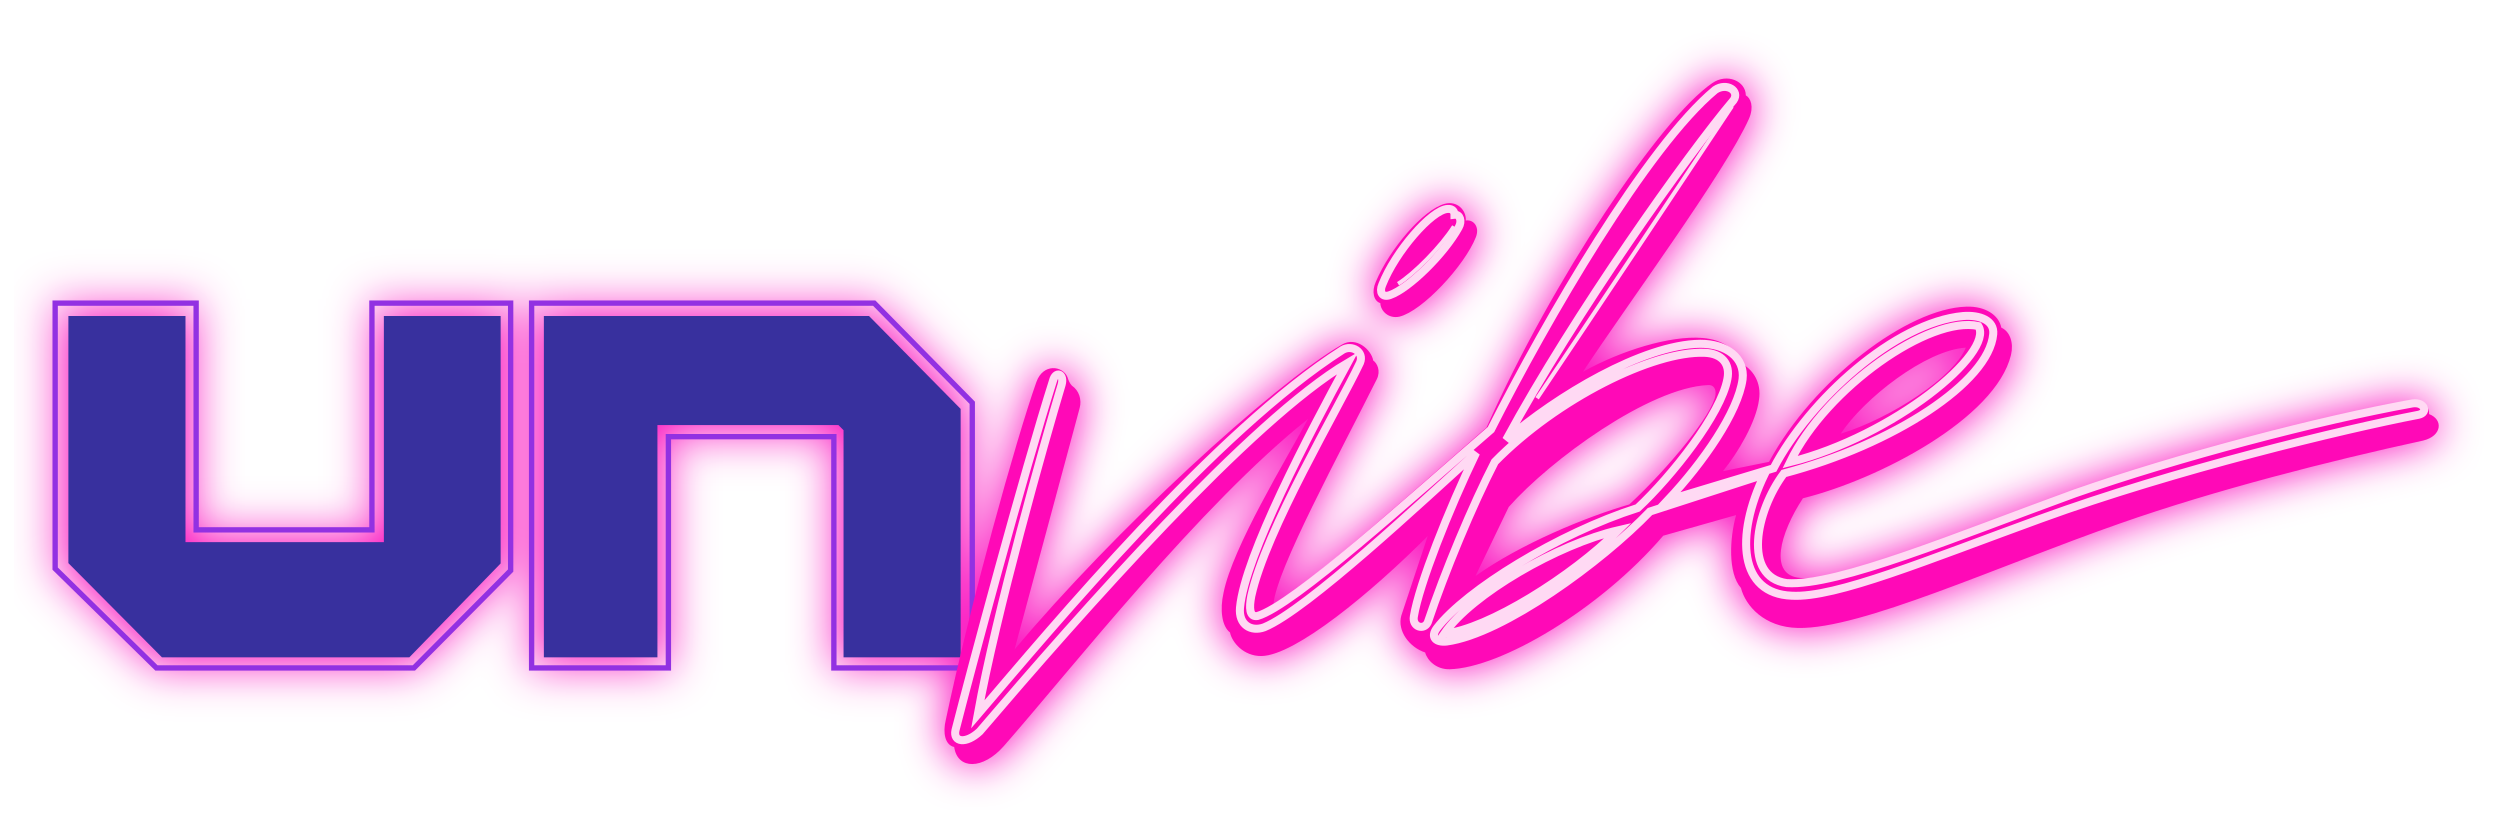
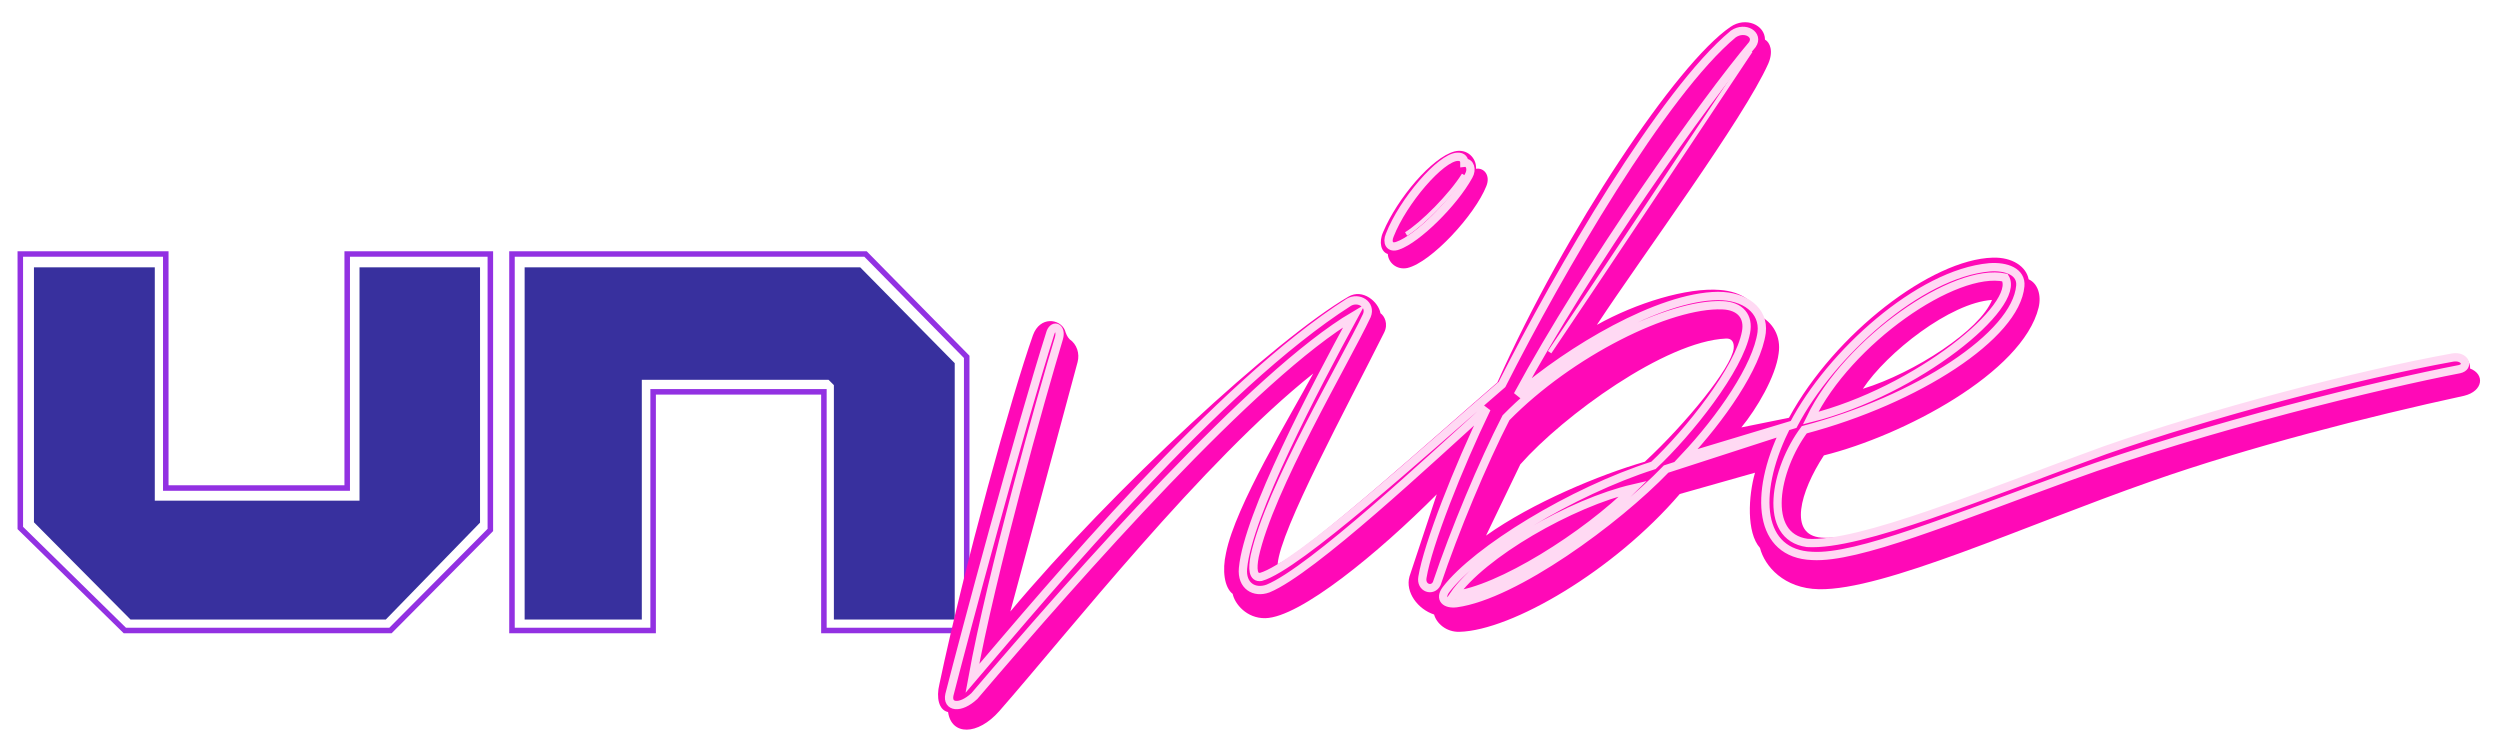
- <svg xmlns="http://www.w3.org/2000/svg" width="78" height="26" fill="none" viewBox="2 28 77.5 25.5">
-   <defs>
-     <filter id="filter0_d_10217_60364" x="2.465" y="28.71" width="76.52" height="24.23" color-interpolation-filters="sRGB" filterUnits="userSpaceOnUse">
-       <feFlood flood-opacity="0" result="BackgroundImageFix" />
-       <feColorMatrix in="SourceAlpha" result="hardAlpha" values="0 0 0 0 0 0 0 0 0 0 0 0 0 0 0 0 0 0 127 0" />
-       <feOffset />
-       <feGaussianBlur stdDeviation="0.664" />
-       <feColorMatrix values="0 0 0 0 0.98 0 0 0 0 0.051 0 0 0 0 0.745 0 0 0 1 0" />
-       <feBlend in2="BackgroundImageFix" result="effect1_dropShadow_10217_60364" />
-       <feBlend in="SourceGraphic" in2="effect1_dropShadow_10217_60364" result="shape" />
-     </filter>
-   </defs>
-   <g filter="url(#filter0_d_10217_60364)">
+ <svg xmlns="http://www.w3.org/2000/svg" width="75.1" height="22.6" fill="none" viewBox="3.1 29.6 75.1 22.6">
+   <g>
    <path d="m3.71 37.23v8.23l3.14 3.08h7.98l3-3.02v-8.29h-4.3v7.03h-5.45v-7.03h-4.37z" stroke="#9231E2" stroke-width=".166" />
    <path d="m18.48 37.23v11.31h4.24v-7.17h5.13v7.17h4.29v-8.22l-3.04-3.09h-10.62z" stroke="#9231E2" stroke-width=".166" />
    <path d="m4.12 37.63v7.66l2.9 2.92h7.67l2.83-2.91v-7.67h-3.62v7.01h-6.15v-7.01h-3.63z" fill="#38309E" />
    <path d="m18.86 37.63v10.58h3.52v-7.2h5.61l0.16 0.16v7.04h3.63v-7.7l-2.84-2.88h-10.08z" fill="#38309E" />
    <path d="m35.23 39.79c0.22 0.15 0.31 0.43 0.24 0.69l-2.02 7.49c3.06-3.66 8-8.21 10.16-9.46 0.43-0.25 0.9 0.16 0.96 0.5 0.12 0.08 0.24 0.32 0.11 0.58-1.14 2.28-3.12 5.92-3.2 6.96 0.94-0.42 4.91-4 6.6-5.46 2.05-4.59 5.39-9.58 7-10.68 0.46-0.32 1.04-0.06 1.04 0.38 0.15 0.08 0.26 0.35 0.1 0.72-0.73 1.64-3.78 5.77-5.15 7.85 1.18-0.66 2.71-1.13 3.7-1.05 0.65 0.05 1.05 0.36 1.17 0.77 0.41 0.19 0.67 0.62 0.59 1.14-0.09 0.7-0.66 1.66-1.12 2.22l1.43-0.29c1.38-2.54 4.29-4.76 6.12-4.81 0.59-0.02 1.01 0.27 1.08 0.65 0.27 0.12 0.39 0.47 0.3 0.85-0.48 1.96-4.08 3.85-6.45 4.44-0.72 1.1-1.07 2.39-0.08 2.47 1.36 0.11 4.42-1.22 7.88-2.45 3.82-1.37 9.09-2.75 11.07-3.04 0.34-0.05 0.56 0.17 0.54 0.41 0.45 0.17 0.4 0.68-0.18 0.82-2.9 0.63-6.47 1.54-9.4 2.57-3.83 1.34-8.03 3.28-9.98 3.24-1.05-0.02-1.63-0.69-1.77-1.24-0.41-0.46-0.35-1.56-0.15-2.26l-2.26 0.64c-1.97 2.3-5.05 4.1-6.62 4.14-0.4 0.01-0.69-0.26-0.76-0.52-0.49-0.16-0.87-0.67-0.74-1.14l0.82-2.47c-1.75 1.76-4.11 3.7-5.15 3.72-0.56 0.01-0.92-0.43-0.98-0.73-0.25-0.19-0.32-0.7-0.2-1.23 0.28-1.41 1.93-4.11 2.62-5.39-3.33 2.65-7.32 7.73-9.43 10.14-0.65 0.74-1.44 0.74-1.54 0.03-0.28-0.06-0.36-0.43-0.26-0.84 0.76-3.6 2.17-8.67 2.81-10.48 0.21-0.58 0.81-0.5 0.96-0.15 0.03 0.1 0.07 0.2 0.14 0.27zm19.72-0.02c-1.82 0.08-4.89 2.32-6.18 3.78l-1.03 2.14c1.39-0.99 3.42-1.83 4.77-2.22 1.25-1.16 2.6-2.82 2.67-3.4 0.02-0.19-0.06-0.31-0.23-0.3zm7.99-1.16c-1.25 0.08-3.16 1.58-3.88 2.67 1.56-0.48 3.53-1.77 3.88-2.67z" fill="#FF09B7" />
    <path d="m34.66 39.58c-0.96 3.03-2.58 9.09-3.04 10.89-0.08 0.37 0.32 0.44 0.75 0.04 3.14-3.68 8.41-9.66 11.41-11.43-1.2 2.21-3.19 5.98-3.34 7.59-0.05 0.53 0.34 0.76 0.75 0.61 1.32-0.54 4.93-3.93 6.57-5.41-0.86 1.78-1.77 4.09-1.93 5.07-0.06 0.33 0.31 0.44 0.43 0.19 0.53-1.58 1.39-3.64 2.08-4.98 1.92-1.96 4.91-3.44 6.5-3.38 0.55 0.02 0.8 0.35 0.71 0.81-0.2 1.09-1.72 3.01-2.78 4-2.45 0.78-5.33 2.55-6.23 3.73-0.21 0.28-0.02 0.45 0.31 0.41 1.75-0.24 4.8-2.47 6.3-4.03l3.55-1.15c-0.93 1.93-0.77 3.7 0.84 3.76 1.36 0.08 4.21-1.11 7.73-2.39 4.11-1.5 9.42-2.78 11.71-3.22 0.31-0.07 0.17-0.41-0.2-0.35-2.88 0.52-7.26 1.67-10.46 2.79-3.63 1.32-7.34 2.88-8.93 2.78-1.37-0.19-0.97-2.22-0.09-3.4 3.4-0.9 6.36-2.83 6.49-4.32 0.04-0.42-0.41-0.6-0.93-0.56-2.11 0.19-4.77 2.6-5.88 4.72l-3.28 0.99c1.1-1.17 2.18-2.73 2.32-3.75 0.08-0.67-0.51-1.1-1.31-1.1-1.78 0.02-4.46 1.63-6.02 2.98 2.11-3.9 5.66-8.89 7.05-10.53 0.2-0.29-0.21-0.56-0.57-0.32-2.11 1.75-5.23 7.13-6.95 10.53-2.43 2.09-6.13 5.46-7.24 5.78-0.25 0.04-0.26-0.25-0.19-0.62 0.44-2.03 2.72-5.85 3.37-7.23 0.14-0.34-0.25-0.57-0.54-0.4-3.92 2.5-8.96 8.55-11.31 11.3 0.57-3.15 2.08-8.49 2.6-10.22 0.09-0.32-0.15-0.43-0.25-0.18zm28.67-1.64c0.51 0.83-2.64 3.42-5.84 4.22 1.12-2.31 4.33-4.55 5.84-4.22zm-11.16 6.33c-1.43 1.43-4.05 3.07-5.4 3.21 0.84-1.23 3.53-2.78 5.4-3.21z" stroke="#FFD9F3" stroke-width=".249" />
    <path d="m47.44 34.67c0.24-0.04 0.44 0.2 0.31 0.52-0.35 0.88-1.66 2.29-2.37 2.46-0.33 0.07-0.58-0.17-0.59-0.42-0.2-0.06-0.28-0.35-0.14-0.66 0.43-1.02 1.47-2.24 2.14-2.42 0.38-0.1 0.67 0.2 0.65 0.52z" fill="#FF09B7" />
    <path d="m47.09 34.49c0.17-0.02 0.24 0.2 0.13 0.39-0.45 0.82-1.55 1.9-2.13 2.1-0.24 0.09-0.34-0.09-0.24-0.32 0.4-1.02 1.53-2.33 2.03-2.35 0.16-0.01 0.21 0.09 0.21 0.18z" stroke="#FFD9F3" stroke-width=".249" />
    <path d="m47.07 34.85c-0.38 0.61-1.24 1.48-1.73 1.78" stroke="#FFD9F3" stroke-width=".124" />
    <path d="m55.69 31.13c-1.57 2.36-4.41 6.63-6.04 9.05" stroke="#FFD9F3" stroke-width=".124" />
  </g>
</svg>
